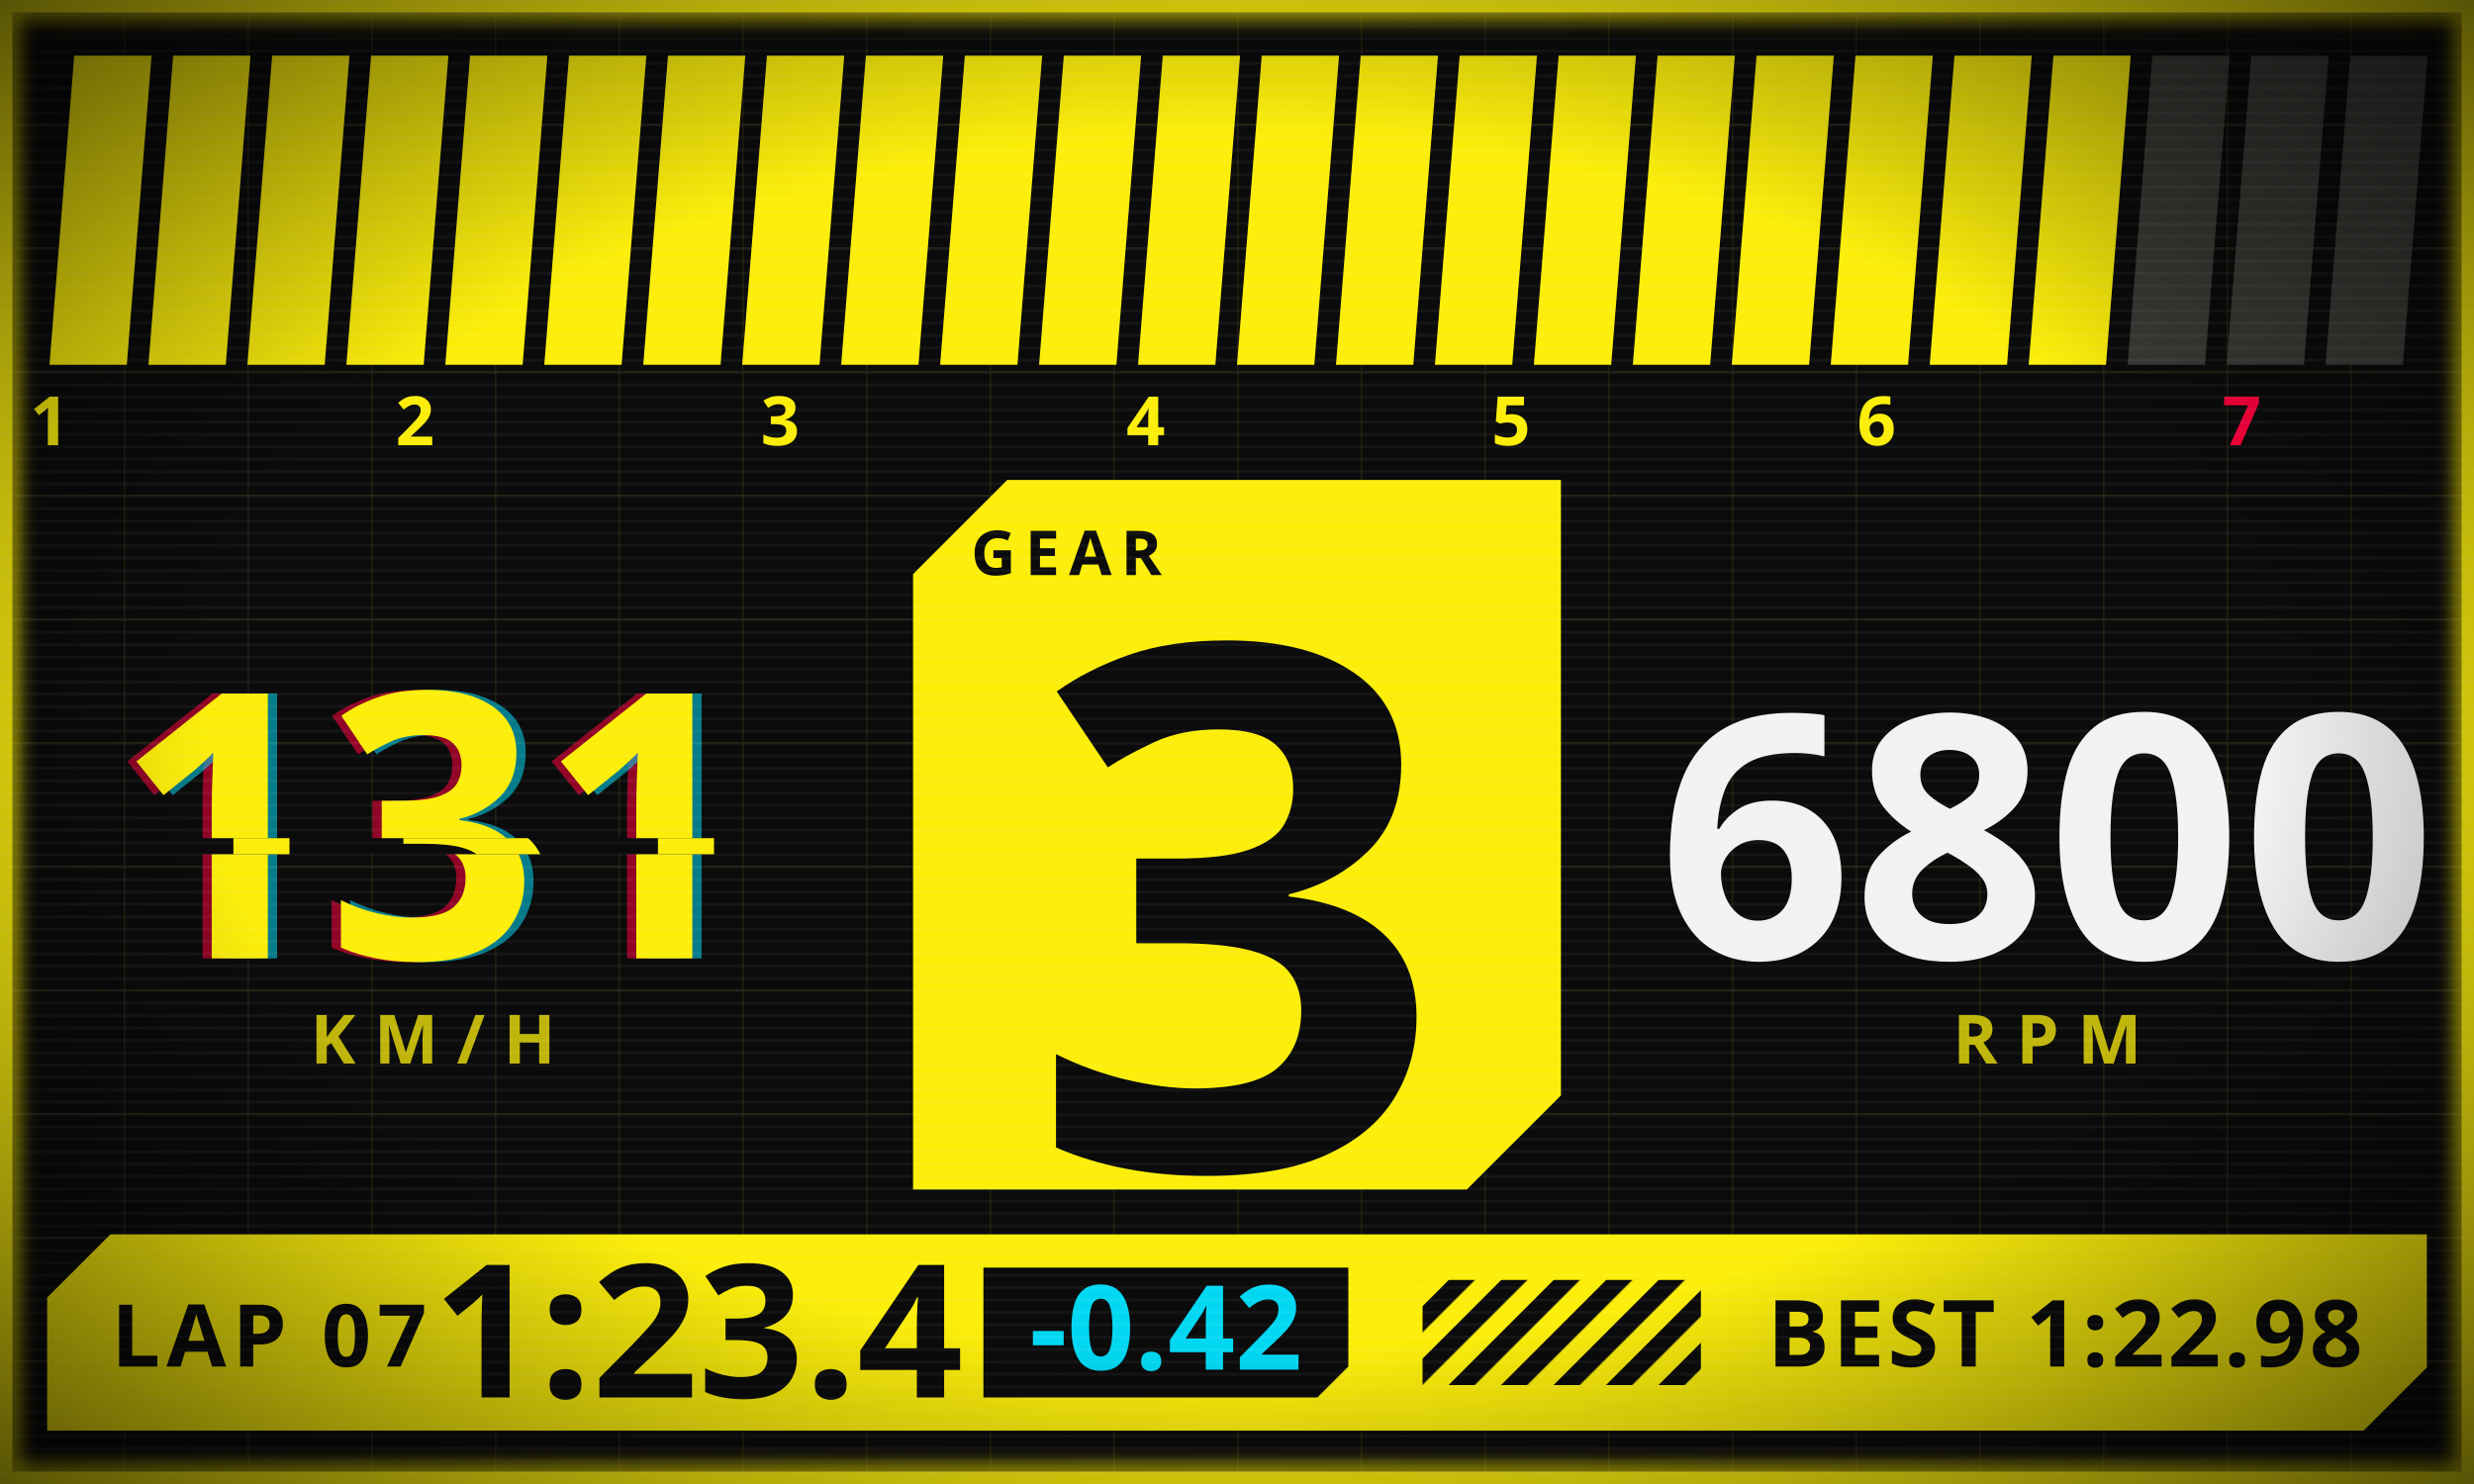
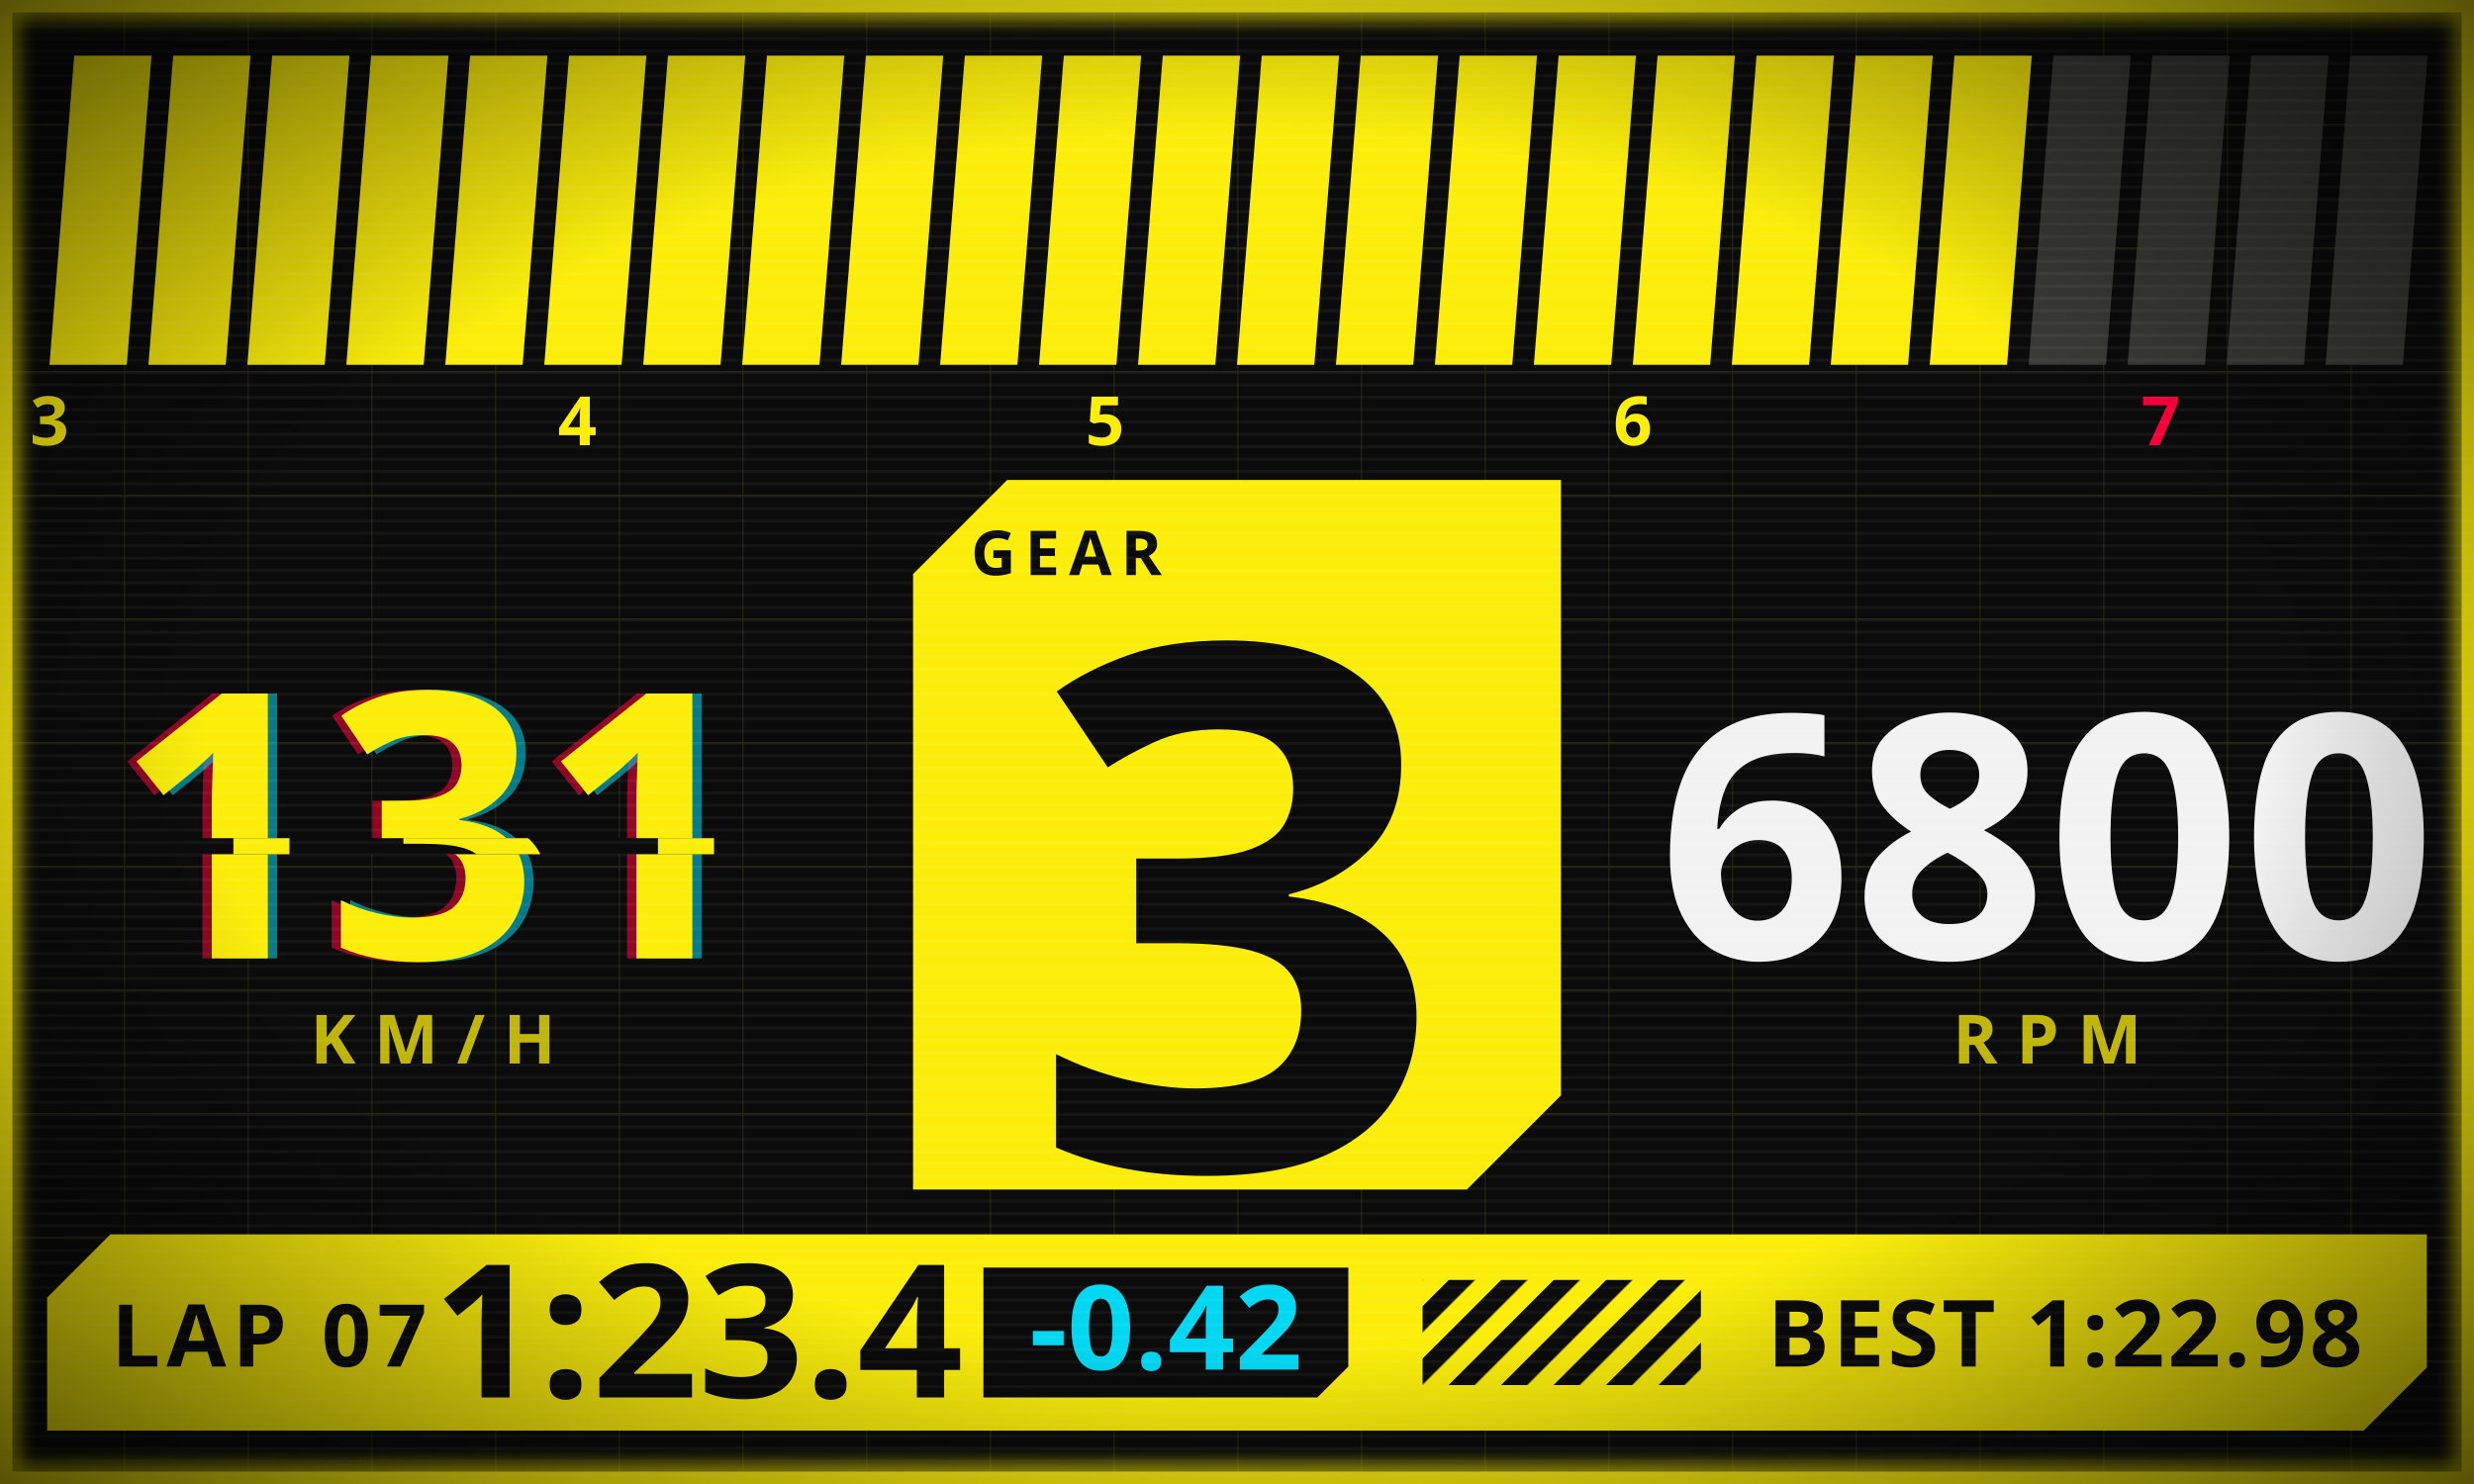
<svg xmlns="http://www.w3.org/2000/svg" width="800" height="480" viewBox="0 0 800 480">
  <defs>
    <filter id="glow" x="-50%" y="-50%" width="200%" height="200%">
      <feGaussianBlur stdDeviation="3.5" result="b" />
      <feMerge>
        <feMergeNode in="b" />
        <feMergeNode in="b" />
        <feMergeNode in="SourceGraphic" />
      </feMerge>
    </filter>
    <filter id="glowBig" x="-50%" y="-50%" width="200%" height="200%">
      <feGaussianBlur stdDeviation="9" result="b" />
      <feMerge>
        <feMergeNode in="b" />
        <feMergeNode in="SourceGraphic" />
      </feMerge>
    </filter>
    <pattern id="scan" width="4" height="4" patternUnits="userSpaceOnUse">
      <rect width="4" height="1" fill="#ffffff" opacity="0.04" />
    </pattern>
    <pattern id="grid" width="40" height="40" patternUnits="userSpaceOnUse">
      <path d="M40 0H0V40" fill="none" stroke="#3a3510" stroke-width="1" opacity="0.45" />
    </pattern>
    <pattern id="haz" width="14" height="14" patternUnits="userSpaceOnUse" patternTransform="rotate(45)">
      <rect width="7" height="14" fill="#fcee0a" />
    </pattern>
    <pattern id="hazk" width="12" height="12" patternUnits="userSpaceOnUse" patternTransform="rotate(45)">
      <rect width="6" height="12" fill="#0b0b0c" />
    </pattern>
    <radialGradient id="vign" cx="50%" cy="50%" r="75%">
      <stop offset="55%" stop-color="#000" stop-opacity="0" />
      <stop offset="100%" stop-color="#000" stop-opacity="0.75" />
    </radialGradient>
  </defs>
  <rect width="800" height="480" fill="#0b0b0c" />
  <rect width="800" height="480" fill="url(#grid)" />
  <rect x="2" y="2" width="796" height="476" fill="none" stroke="#fcee0a" stroke-width="4" filter="url(#glow)" />
  <polygon points="24.0,18.0 49.0,18.0 41.0,118.0 16.0,118.0" fill="#fcee0a" />
  <polygon points="56.0,18.0 81.0,18.0 73.0,118.0 48.0,118.0" fill="#fcee0a" />
  <polygon points="88.0,18.0 113.0,18.0 105.0,118.0 80.0,118.0" fill="#fcee0a" />
  <polygon points="120.0,18.0 145.0,18.0 137.0,118.0 112.0,118.0" fill="#fcee0a" />
  <polygon points="152.0,18.0 177.0,18.0 169.0,118.0 144.0,118.0" fill="#fcee0a" />
  <polygon points="184.0,18.0 209.0,18.0 201.0,118.0 176.0,118.0" fill="#fcee0a" />
  <polygon points="216.0,18.0 241.0,18.0 233.0,118.0 208.0,118.0" fill="#fcee0a" />
  <polygon points="248.0,18.0 273.0,18.0 265.0,118.0 240.0,118.0" fill="#fcee0a" />
  <polygon points="280.0,18.0 305.0,18.0 297.0,118.0 272.0,118.0" fill="#fcee0a" />
  <polygon points="312.0,18.0 337.0,18.0 329.0,118.0 304.0,118.0" fill="#fcee0a" />
  <polygon points="344.0,18.0 369.0,18.0 361.0,118.0 336.0,118.0" fill="#fcee0a" />
  <polygon points="376.0,18.0 401.0,18.0 393.0,118.0 368.0,118.0" fill="#fcee0a" />
  <polygon points="408.0,18.0 433.0,18.0 425.0,118.0 400.0,118.0" fill="#fcee0a" />
  <polygon points="440.0,18.0 465.0,18.0 457.0,118.0 432.0,118.0" fill="#fcee0a" />
  <polygon points="472.0,18.0 497.0,18.0 489.0,118.0 464.0,118.0" fill="#fcee0a" />
  <polygon points="504.0,18.0 529.0,18.0 521.0,118.0 496.0,118.0" fill="#fcee0a" />
  <polygon points="536.0,18.0 561.0,18.0 553.0,118.0 528.0,118.0" fill="#fcee0a" />
  <polygon points="568.0,18.0 593.0,18.0 585.0,118.0 560.0,118.0" fill="#fcee0a" />
  <polygon points="600.0,18.0 625.0,18.0 617.0,118.0 592.0,118.0" fill="#fcee0a" />
  <polygon points="632.0,18.0 657.0,18.0 649.0,118.0 624.0,118.0" fill="#fcee0a" />
-   <polygon points="664.0,18.0 689.0,18.0 681.0,118.0 656.0,118.0" fill="#fcee0a" />
+   <polygon points="664.0,18.0 689.0,18.0 681.0,118.0 656.0,118.0" fill="#3a3a36" />
  <polygon points="696.0,18.0 721.0,18.0 713.0,118.0 688.0,118.0" fill="#3a3a36" />
  <polygon points="728.0,18.0 753.0,18.0 745.0,118.0 720.0,118.0" fill="#3a3a36" />
  <polygon points="760.0,18.0 785.0,18.0 777.0,118.0 752.0,118.0" fill="#3a3a36" />
-   <text x="16.0" y="144" font-family="'Agency FB', Bahnschrift, sans-serif" font-size="22" font-weight="700" fill="#fcee0a" text-anchor="middle" letter-spacing="0">1</text>
-   <text x="134.2" y="144" font-family="'Agency FB', Bahnschrift, sans-serif" font-size="22" font-weight="700" fill="#fcee0a" text-anchor="middle" letter-spacing="0">2</text>
-   <text x="252.3" y="144" font-family="'Agency FB', Bahnschrift, sans-serif" font-size="22" font-weight="700" fill="#fcee0a" text-anchor="middle" letter-spacing="0">3</text>
-   <text x="370.5" y="144" font-family="'Agency FB', Bahnschrift, sans-serif" font-size="22" font-weight="700" fill="#fcee0a" text-anchor="middle" letter-spacing="0">4</text>
-   <text x="488.6" y="144" font-family="'Agency FB', Bahnschrift, sans-serif" font-size="22" font-weight="700" fill="#fcee0a" text-anchor="middle" letter-spacing="0">5</text>
-   <text x="606.8" y="144" font-family="'Agency FB', Bahnschrift, sans-serif" font-size="22" font-weight="700" fill="#fcee0a" text-anchor="middle" letter-spacing="0">6</text>
-   <text x="724.9" y="144" font-family="'Agency FB', Bahnschrift, sans-serif" font-size="22" font-weight="700" fill="#ff003c" text-anchor="middle" letter-spacing="0">7</text>
+   <text x="16.0" y="144" font-family="'Agency FB', Bahnschrift, sans-serif" font-size="22" font-weight="700" fill="#fcee0a" text-anchor="middle" letter-spacing="0">3</text>
+   <text x="186.7" y="144" font-family="'Agency FB', Bahnschrift, sans-serif" font-size="22" font-weight="700" fill="#fcee0a" text-anchor="middle" letter-spacing="0">4</text>
+   <text x="357.3" y="144" font-family="'Agency FB', Bahnschrift, sans-serif" font-size="22" font-weight="700" fill="#fcee0a" text-anchor="middle" letter-spacing="0">5</text>
+   <text x="528.0" y="144" font-family="'Agency FB', Bahnschrift, sans-serif" font-size="22" font-weight="700" fill="#fcee0a" text-anchor="middle" letter-spacing="0">6</text>
+   <text x="698.7" y="144" font-family="'Agency FB', Bahnschrift, sans-serif" font-size="22" font-weight="700" fill="#ff003c" text-anchor="middle" letter-spacing="0">7</text>
  <polygon points="326.0,156.0 504.0,156.0 504.0,354.0 474.0,384.0 296.0,384.0 296.0,186.0" fill="#fcee0a" stroke="#fcee0a" stroke-width="1.5" stroke-opacity="1" />
  <text x="400" y="378" font-family="'Agency FB', Bahnschrift, sans-serif" font-size="236" font-weight="700" fill="#0b0b0c" text-anchor="middle" letter-spacing="0">3</text>
  <text x="314" y="186" font-family="'Agency FB', Bahnschrift, sans-serif" font-size="20" font-weight="700" fill="#0b0b0c" text-anchor="start" letter-spacing="3">GEAR</text>
  <text x="137" y="310" font-family="'Agency FB', Bahnschrift, sans-serif" font-size="120" font-weight="700" fill="#ff003c" text-anchor="middle" letter-spacing="0" opacity="0.55">131</text>
  <text x="143" y="310" font-family="'Agency FB', Bahnschrift, sans-serif" font-size="120" font-weight="700" fill="#02d7f2" text-anchor="middle" letter-spacing="0" opacity="0.55">131</text>
  <text x="140" y="310" font-family="'Agency FB', Bahnschrift, sans-serif" font-size="120" font-weight="700" fill="#fcee0a" text-anchor="middle" letter-spacing="0">131</text>
  <clipPath id="cl9">
    <rect x="47.0" y="271.1" width="186.0" height="5.2" />
  </clipPath>
  <g clip-path="url(#cl9)">
    <rect x="47.0" y="271.1" width="186.0" height="5.2" fill="#0b0b0c" />
    <text x="147" y="310" font-family="'Agency FB', Bahnschrift, sans-serif" font-size="120" font-weight="700" fill="#fcee0a" text-anchor="middle" letter-spacing="0">131</text>
  </g>
  <text x="140" y="344" font-family="'Agency FB', Bahnschrift, sans-serif" font-size="22" font-weight="700" fill="#fcee0a" text-anchor="middle" letter-spacing="6" opacity="0.75">KM/H</text>
  <text x="662" y="310" font-family="'Agency FB', Bahnschrift, sans-serif" font-size="110" font-weight="700" fill="#f2f2f2" text-anchor="middle" letter-spacing="0">6800</text>
  <text x="662" y="344" font-family="'Agency FB', Bahnschrift, sans-serif" font-size="22" font-weight="700" fill="#fcee0a" text-anchor="middle" letter-spacing="6" opacity="0.75">RPM</text>
  <polygon points="36.0,400.0 784.0,400.0 784.0,442.0 764.0,462.0 16.0,462.0 16.0,420.0" fill="#fcee0a" stroke="#fcee0a" stroke-width="1.5" stroke-opacity="1" />
  <text x="36" y="442" font-family="'Agency FB', Bahnschrift, sans-serif" font-size="28" font-weight="700" fill="#0b0b0c" text-anchor="start" letter-spacing="2">LAP 07</text>
  <text x="140" y="452" font-family="'Agency FB', Bahnschrift, sans-serif" font-size="60" font-weight="700" fill="#0b0b0c" text-anchor="start" letter-spacing="0">1:23.4</text>
  <polygon points="318.0,410.0 436.0,410.0 436.0,442.0 426.0,452.0 318.0,452.0" fill="#0b0b0c" />
  <text x="377" y="443" font-family="'Agency FB', Bahnschrift, sans-serif" font-size="38" font-weight="700" fill="#02d7f2" text-anchor="middle" letter-spacing="0">-0.42</text>
  <rect x="460" y="414" width="90" height="34" fill="url(#hazk)" />
  <text x="764" y="442" font-family="'Agency FB', Bahnschrift, sans-serif" font-size="30" font-weight="700" fill="#0b0b0c" text-anchor="end" letter-spacing="1">BEST 1:22.98</text>
  <rect width="800" height="480" fill="url(#scan)" />
  <rect width="800" height="480" fill="url(#vign)" />
</svg>
